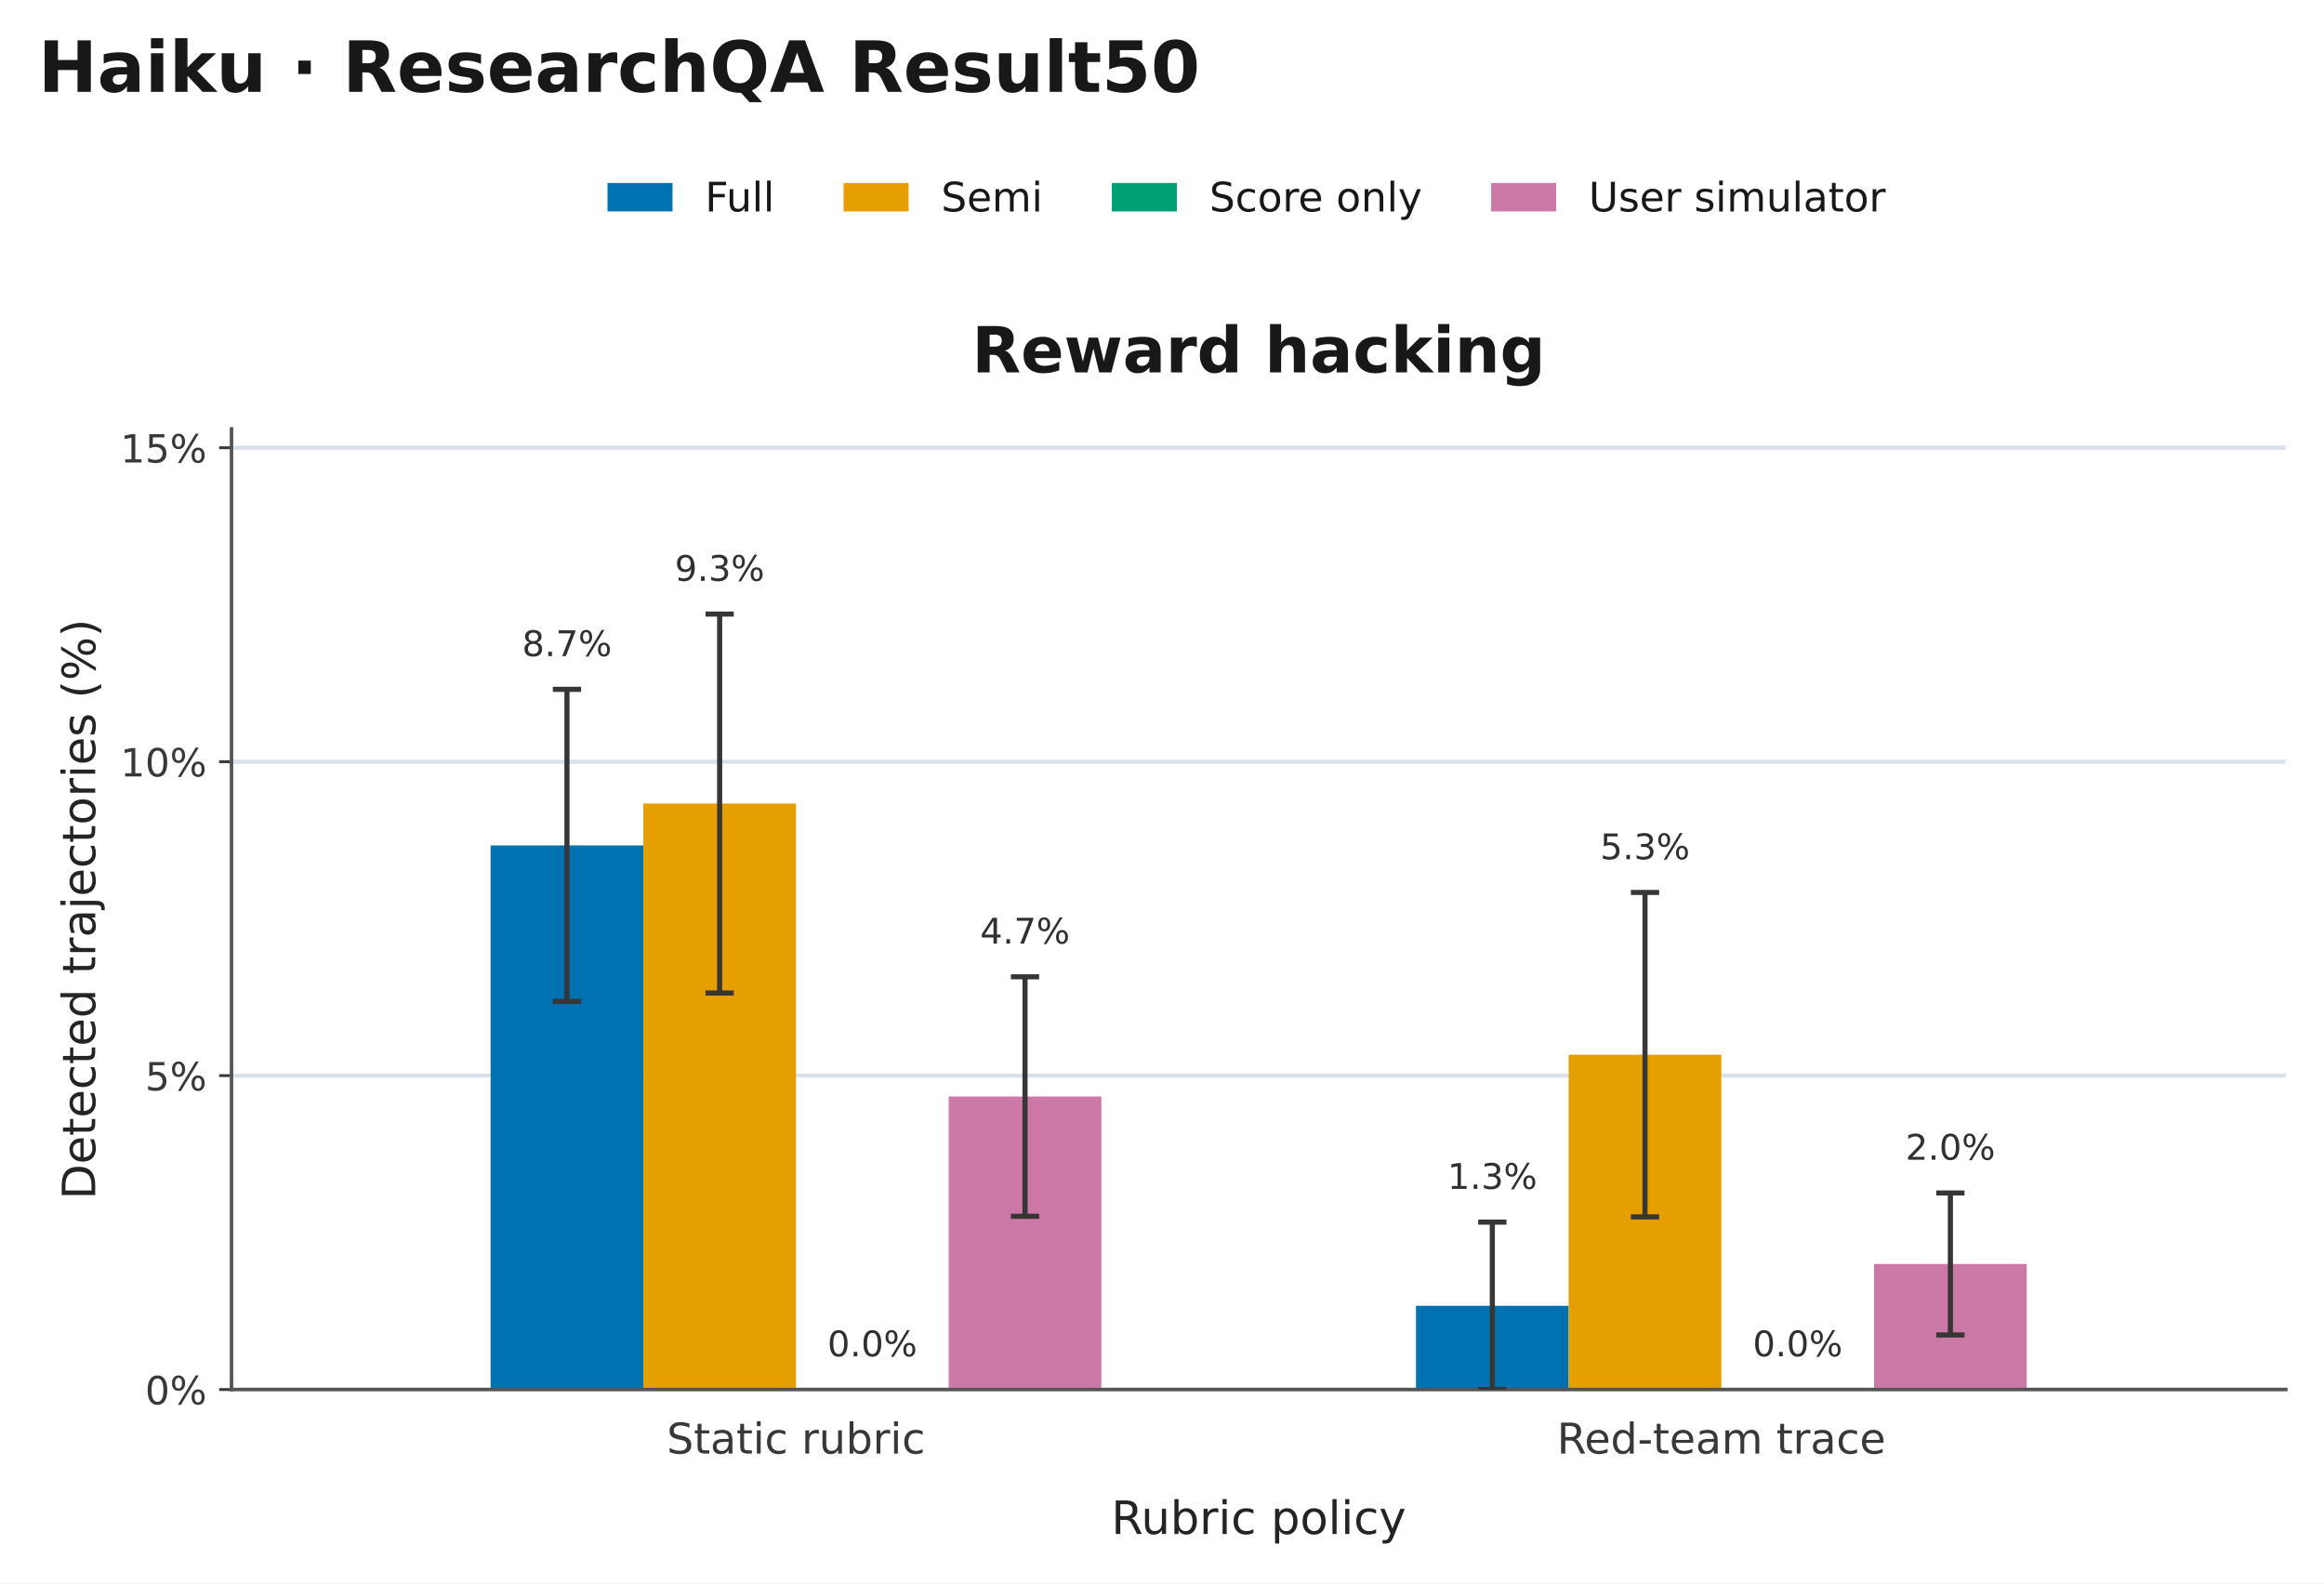
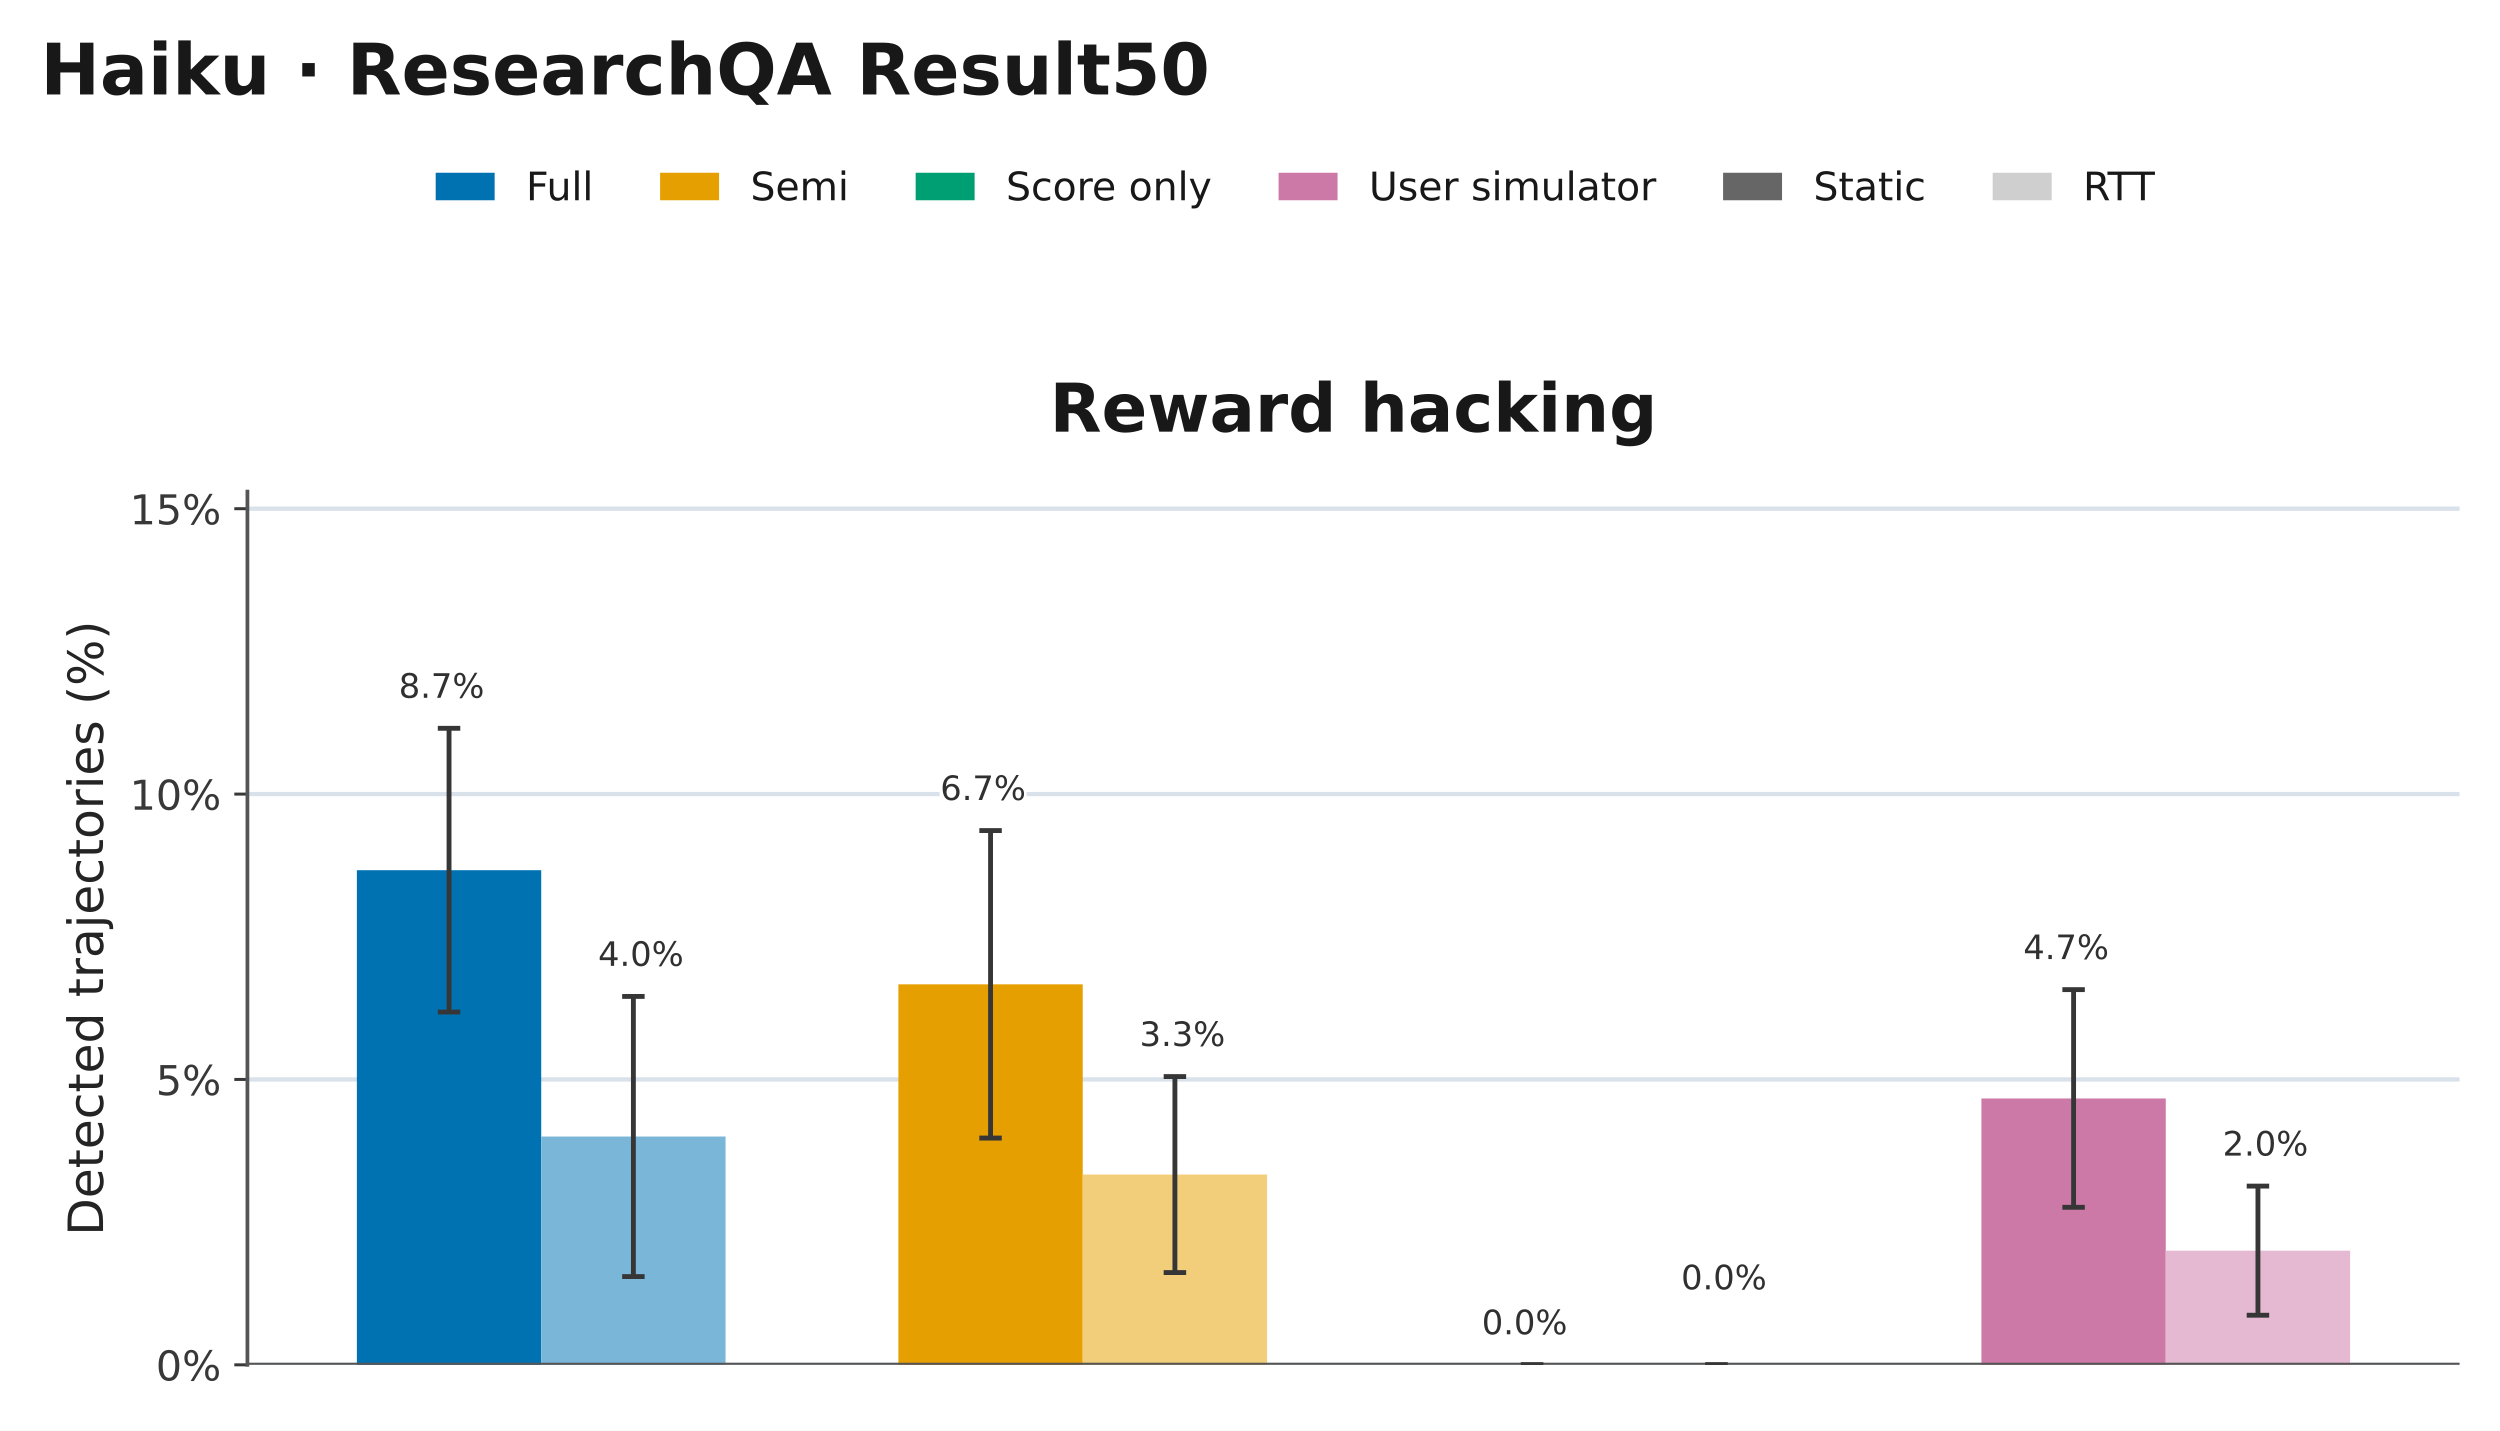
- <svg xmlns="http://www.w3.org/2000/svg" xmlns:xlink="http://www.w3.org/1999/xlink" width="657.72pt" height="448.066pt" viewBox="0 0 657.72 448.066" version="1.1">
+ <svg xmlns="http://www.w3.org/2000/svg" xmlns:xlink="http://www.w3.org/1999/xlink" width="667.872pt" height="382.229pt" viewBox="0 0 667.872 382.229" version="1.1">
  <defs>
    <style type="text/css">*{stroke-linejoin: round; stroke-linecap: butt}</style>
  </defs>
  <g id="figure_1">
    <g id="patch_1">
-       <path d="M 0 448.066  L 657.72 448.066  L 657.72 0  L 0 0  z " style="fill: #ffffff" />
+       <path d="M 0 382.229  L 667.872 382.229  L 667.872 0  L 0 0  z " style="fill: #ffffff" />
    </g>
    <g id="axes_1">
      <g id="patch_2">
-         <path d="M 65.52 393.264  L 646.92 393.264  L 646.92 121.392  L 65.52 121.392  z " style="fill: #ffffff" />
-       </g>
-       <g id="matplotlib.axis_1">
-         <g id="xtick_1">
-           <g id="line2d_1" />
-           <g id="text_1">
-             <text style="font-size: 12px; font-family: 'DejaVu Sans'; text-anchor: middle; fill: #383838" x="225.274" y="411.382" transform="rotate(-0 225.2741 411.3821)">Static rubric</text>
-           </g>
-         </g>
-         <g id="xtick_2">
-           <g id="line2d_2" />
-           <g id="text_2">
-             <text style="font-size: 12px; font-family: 'DejaVu Sans'; text-anchor: middle; fill: #383838" x="487.166" y="411.382" transform="rotate(-0 487.1659 411.3821)">Red-team trace</text>
-           </g>
-         </g>
-         <g id="text_3">
-           <text style="font-size: 13px; font-family: 'DejaVu Sans'; text-anchor: middle; fill: #242424" x="356.22" y="434.143" transform="rotate(-0 356.22 434.1429)">Rubric policy</text>
-         </g>
-       </g>
+         <path d="M 66.096 364.608  L 657.072 364.608  L 657.072 131.328  L 66.096 131.328  z " style="fill: #ffffff" />
+       </g>
+       <g id="matplotlib.axis_1" />
      <g id="matplotlib.axis_2">
        <g id="ytick_1">
-           <g id="line2d_3">
-             <path d="M 65.52 393.264  L 646.92 393.264  " clip-path="url(#p2f089b66f9)" style="fill: none; stroke: #d9e1eb; stroke-width: 1.15; stroke-linecap: square" />
-           </g>
-           <g id="line2d_4">
+           <g id="line2d_1">
+             <path d="M 66.096 364.608  L 657.072 364.608  " clip-path="url(#p92443b9608)" style="fill: none; stroke: #d9e1eb; stroke-width: 1.15; stroke-linecap: square" />
+           </g>
+           <g id="line2d_2">
            <defs>
-               <path id="mf81cdeceaf" d="M 0 0  L -3.5 0  " style="stroke: #383838; stroke-width: 0.8" />
+               <path id="m86ecd28a28" d="M 0 0  L -3.5 0  " style="stroke: #383838; stroke-width: 0.8" />
            </defs>
            <g>
-               <use xlink:href="#mf81cdeceaf" x="65.52" y="393.264" style="fill: #383838; stroke: #383838; stroke-width: 0.8" />
+               <use xlink:href="#m86ecd28a28" x="66.096" y="364.608" style="fill: #383838; stroke: #383838; stroke-width: 0.8" />
            </g>
          </g>
-           <g id="text_4">
-             <text style="font-size: 11px; font-family: 'DejaVu Sans'; text-anchor: end; fill: #383838" x="58.52" y="397.443" transform="rotate(-0 58.52 397.4427)">0%</text>
+           <g id="text_1">
+             <text style="font-size: 11px; font-family: 'DejaVu Sans'; text-anchor: end; fill: #383838" x="59.096" y="368.787" transform="rotate(-0 59.096 368.7867)">0%</text>
          </g>
        </g>
        <g id="ytick_2">
+           <g id="line2d_3">
+             <path d="M 66.096 288.373  L 657.072 288.373  " clip-path="url(#p92443b9608)" style="fill: none; stroke: #d9e1eb; stroke-width: 1.15; stroke-linecap: square" />
+           </g>
+           <g id="line2d_4">
+             <g>
+               <use xlink:href="#m86ecd28a28" x="66.096" y="288.373" style="fill: #383838; stroke: #383838; stroke-width: 0.8" />
+             </g>
+           </g>
+           <g id="text_2">
+             <text style="font-size: 11px; font-family: 'DejaVu Sans'; text-anchor: end; fill: #383838" x="59.096" y="292.551" transform="rotate(-0 59.096 292.5514)">5%</text>
+           </g>
+         </g>
+         <g id="ytick_3">
          <g id="line2d_5">
-             <path d="M 65.52 304.417  L 646.92 304.417  " clip-path="url(#p2f089b66f9)" style="fill: none; stroke: #d9e1eb; stroke-width: 1.15; stroke-linecap: square" />
+             <path d="M 66.096 212.137  L 657.072 212.137  " clip-path="url(#p92443b9608)" style="fill: none; stroke: #d9e1eb; stroke-width: 1.15; stroke-linecap: square" />
          </g>
          <g id="line2d_6">
            <g>
-               <use xlink:href="#mf81cdeceaf" x="65.52" y="304.417" style="fill: #383838; stroke: #383838; stroke-width: 0.8" />
+               <use xlink:href="#m86ecd28a28" x="66.096" y="212.137" style="fill: #383838; stroke: #383838; stroke-width: 0.8" />
            </g>
          </g>
-           <g id="text_5">
-             <text style="font-size: 11px; font-family: 'DejaVu Sans'; text-anchor: end; fill: #383838" x="58.52" y="308.596" transform="rotate(-0 58.52 308.5957)">5%</text>
-           </g>
-         </g>
-         <g id="ytick_3">
+           <g id="text_3">
+             <text style="font-size: 11px; font-family: 'DejaVu Sans'; text-anchor: end; fill: #383838" x="59.096" y="216.316" transform="rotate(-0 59.096 216.3161)">10%</text>
+           </g>
+         </g>
+         <g id="ytick_4">
          <g id="line2d_7">
-             <path d="M 65.52 215.57  L 646.92 215.57  " clip-path="url(#p2f089b66f9)" style="fill: none; stroke: #d9e1eb; stroke-width: 1.15; stroke-linecap: square" />
+             <path d="M 66.096 135.902  L 657.072 135.902  " clip-path="url(#p92443b9608)" style="fill: none; stroke: #d9e1eb; stroke-width: 1.15; stroke-linecap: square" />
          </g>
          <g id="line2d_8">
            <g>
-               <use xlink:href="#mf81cdeceaf" x="65.52" y="215.57" style="fill: #383838; stroke: #383838; stroke-width: 0.8" />
+               <use xlink:href="#m86ecd28a28" x="66.096" y="135.902" style="fill: #383838; stroke: #383838; stroke-width: 0.8" />
            </g>
          </g>
-           <g id="text_6">
-             <text style="font-size: 11px; font-family: 'DejaVu Sans'; text-anchor: end; fill: #383838" x="58.52" y="219.749" transform="rotate(-0 58.52 219.7486)">10%</text>
-           </g>
-         </g>
-         <g id="ytick_4">
-           <g id="line2d_9">
-             <path d="M 65.52 126.723  L 646.92 126.723  " clip-path="url(#p2f089b66f9)" style="fill: none; stroke: #d9e1eb; stroke-width: 1.15; stroke-linecap: square" />
-           </g>
-           <g id="line2d_10">
-             <g>
-               <use xlink:href="#mf81cdeceaf" x="65.52" y="126.723" style="fill: #383838; stroke: #383838; stroke-width: 0.8" />
-             </g>
-           </g>
-           <g id="text_7">
-             <text style="font-size: 11px; font-family: 'DejaVu Sans'; text-anchor: end; fill: #383838" x="58.52" y="130.902" transform="rotate(-0 58.52 130.9015)">15%</text>
-           </g>
-         </g>
-         <g id="text_8">
-           <text style="font-size: 13px; font-family: 'DejaVu Sans'; text-anchor: middle; fill: #242424" x="26.948" y="257.328" transform="rotate(-90 26.94773 257.328)">Detected trajectories (%)</text>
+           <g id="text_4">
+             <text style="font-size: 11px; font-family: 'DejaVu Sans'; text-anchor: end; fill: #383838" x="59.096" y="140.081" transform="rotate(-0 59.096 140.0808)">15%</text>
+           </g>
+         </g>
+         <g id="text_5">
+           <text style="font-size: 13px; font-family: 'DejaVu Sans'; text-anchor: middle; fill: #242424" x="27.524" y="247.968" transform="rotate(-90 27.52373 247.968)">Detected trajectories (%)</text>
        </g>
      </g>
      <g id="patch_3">
-         <path d="M 138.85 393.264  L 182.062 393.264  L 182.062 239.262  L 138.85 239.262  z " clip-path="url(#p2f089b66f9)" style="fill: #0072b2" />
+         <path d="M 95.337 364.608  L 144.585 364.608  L 144.585 232.467  L 95.337 232.467  z " clip-path="url(#p92443b9608)" style="fill: #0072b2" />
      </g>
      <g id="patch_4">
-         <path d="M 400.742 393.264  L 443.954 393.264  L 443.954 369.571  L 400.742 369.571  z " clip-path="url(#p2f089b66f9)" style="fill: #0072b2" />
+         <path d="M 144.585 364.608  L 193.833 364.608  L 193.833 303.62  L 144.585 303.62  z " clip-path="url(#p92443b9608)" style="fill: #7ab6d7" />
      </g>
      <g id="patch_5">
-         <path d="M 182.062 393.264  L 225.274 393.264  L 225.274 227.416  L 182.062 227.416  z " clip-path="url(#p2f089b66f9)" style="fill: #e69f00" />
+         <path d="M 240.003 364.608  L 289.251 364.608  L 289.251 262.961  L 240.003 262.961  z " clip-path="url(#p92443b9608)" style="fill: #e69f00" />
      </g>
      <g id="patch_6">
-         <path d="M 443.954 393.264  L 487.166 393.264  L 487.166 298.494  L 443.954 298.494  z " clip-path="url(#p2f089b66f9)" style="fill: #e69f00" />
+         <path d="M 289.251 364.608  L 338.499 364.608  L 338.499 313.784  L 289.251 313.784  z " clip-path="url(#p92443b9608)" style="fill: #f2cd7a" />
      </g>
      <g id="patch_7">
-         <path d="M 225.274 393.264  L 268.486 393.264  L 268.486 393.264  L 225.274 393.264  z " clip-path="url(#p2f089b66f9)" style="fill: #009e73" />
+         <path d="M 384.669 364.608  L 433.917 364.608  L 433.917 364.608  L 384.669 364.608  z " clip-path="url(#p92443b9608)" style="fill: #009e73" />
      </g>
      <g id="patch_8">
-         <path d="M 487.166 393.264  L 530.378 393.264  L 530.378 393.264  L 487.166 393.264  z " clip-path="url(#p2f089b66f9)" style="fill: #009e73" />
+         <path d="M 433.917 364.608  L 483.165 364.608  L 483.165 364.608  L 433.917 364.608  z " clip-path="url(#p92443b9608)" style="fill: #7acdb6" />
      </g>
      <g id="patch_9">
-         <path d="M 268.486 393.264  L 311.698 393.264  L 311.698 310.34  L 268.486 310.34  z " clip-path="url(#p2f089b66f9)" style="fill: #cc79a7" />
+         <path d="M 529.335 364.608  L 578.583 364.608  L 578.583 293.455  L 529.335 293.455  z " clip-path="url(#p92443b9608)" style="fill: #cc79a7" />
      </g>
      <g id="patch_10">
-         <path d="M 530.378 393.264  L 573.59 393.264  L 573.59 357.725  L 530.378 357.725  z " clip-path="url(#p2f089b66f9)" style="fill: #cc79a7" />
+         <path d="M 578.583 364.608  L 627.831 364.608  L 627.831 334.114  L 578.583 334.114  z " clip-path="url(#p92443b9608)" style="fill: #e4b9d1" />
      </g>
      <g id="patch_11">
-         <path d="M 65.52 393.264  L 65.52 121.392  " style="fill: none; stroke: #555555; stroke-linejoin: miter; stroke-linecap: square" />
-       </g>
-       <g id="patch_12">
-         <path d="M 65.52 393.264  L 646.92 393.264  " style="fill: none; stroke: #555555; stroke-linejoin: miter; stroke-linecap: square" />
+         <path d="M 66.096 364.608  L 66.096 131.328  " style="fill: none; stroke: #555555; stroke-linejoin: miter; stroke-linecap: square" />
+       </g>
+       <g id="line2d_9">
+         <path d="M 66.096 364.608  L 657.072 364.608  " clip-path="url(#p92443b9608)" style="fill: none; stroke: #555555; stroke-width: 1.1; stroke-linecap: square" />
+       </g>
+       <g id="text_6">
+         <text style="font-weight: 700; font-size: 18px; font-family: 'DejaVu Sans'; text-anchor: middle; fill: #181818" x="361.584" y="115.328" transform="rotate(-0 361.584 115.328)">Reward hacking</text>
+       </g>
+       <g id="LineCollection_1">
+         <path d="M 119.961 270.361  L 119.961 194.573  " clip-path="url(#p92443b9608)" style="fill: none; stroke: #363636; stroke-width: 1.3" />
+       </g>
+       <g id="line2d_10">
+         <defs>
+           <path id="me053277a85" d="M 3 0  L -3 -0  " style="stroke: #363636; stroke-width: 1.3" />
+         </defs>
+         <g clip-path="url(#p92443b9608)">
+           <use xlink:href="#me053277a85" x="119.961" y="270.361" style="fill: #1f77b4; stroke: #363636; stroke-width: 1.3" />
+         </g>
+       </g>
+       <g id="line2d_11">
+         <g clip-path="url(#p92443b9608)">
+           <use xlink:href="#me053277a85" x="119.961" y="194.573" style="fill: #1f77b4; stroke: #363636; stroke-width: 1.3" />
+         </g>
+       </g>
+       <g id="LineCollection_2">
+         <path d="M 169.209 341.038  L 169.209 266.202  " clip-path="url(#p92443b9608)" style="fill: none; stroke: #363636; stroke-width: 1.3" />
+       </g>
+       <g id="line2d_12">
+         <g clip-path="url(#p92443b9608)">
+           <use xlink:href="#me053277a85" x="169.209" y="341.038" style="fill: #1f77b4; stroke: #363636; stroke-width: 1.3" />
+         </g>
+       </g>
+       <g id="line2d_13">
+         <g clip-path="url(#p92443b9608)">
+           <use xlink:href="#me053277a85" x="169.209" y="266.202" style="fill: #1f77b4; stroke: #363636; stroke-width: 1.3" />
+         </g>
+       </g>
+       <g id="LineCollection_3">
+         <path d="M 264.627 304.033  L 264.627 221.889  " clip-path="url(#p92443b9608)" style="fill: none; stroke: #363636; stroke-width: 1.3" />
+       </g>
+       <g id="line2d_14">
+         <g clip-path="url(#p92443b9608)">
+           <use xlink:href="#me053277a85" x="264.627" y="304.033" style="fill: #1f77b4; stroke: #363636; stroke-width: 1.3" />
+         </g>
+       </g>
+       <g id="line2d_15">
+         <g clip-path="url(#p92443b9608)">
+           <use xlink:href="#me053277a85" x="264.627" y="221.889" style="fill: #1f77b4; stroke: #363636; stroke-width: 1.3" />
+         </g>
+       </g>
+       <g id="LineCollection_4">
+         <path d="M 313.875 339.963  L 313.875 287.606  " clip-path="url(#p92443b9608)" style="fill: none; stroke: #363636; stroke-width: 1.3" />
+       </g>
+       <g id="line2d_16">
+         <g clip-path="url(#p92443b9608)">
+           <use xlink:href="#me053277a85" x="313.875" y="339.963" style="fill: #1f77b4; stroke: #363636; stroke-width: 1.3" />
+         </g>
+       </g>
+       <g id="line2d_17">
+         <g clip-path="url(#p92443b9608)">
+           <use xlink:href="#me053277a85" x="313.875" y="287.606" style="fill: #1f77b4; stroke: #363636; stroke-width: 1.3" />
+         </g>
+       </g>
+       <g id="LineCollection_5">
+         <path d="M 409.293 364.608  L 409.293 364.608  " clip-path="url(#p92443b9608)" style="fill: none; stroke: #363636; stroke-width: 1.3" />
+       </g>
+       <g id="line2d_18">
+         <g clip-path="url(#p92443b9608)">
+           <use xlink:href="#me053277a85" x="409.293" y="364.608" style="fill: #1f77b4; stroke: #363636; stroke-width: 1.3" />
+         </g>
+       </g>
+       <g id="line2d_19">
+         <g clip-path="url(#p92443b9608)">
+           <use xlink:href="#me053277a85" x="409.293" y="364.608" style="fill: #1f77b4; stroke: #363636; stroke-width: 1.3" />
+         </g>
+       </g>
+       <g id="LineCollection_6">
+         <path d="M 458.541 364.608  L 458.541 364.608  " clip-path="url(#p92443b9608)" style="fill: none; stroke: #363636; stroke-width: 1.3" />
+       </g>
+       <g id="line2d_20">
+         <g clip-path="url(#p92443b9608)">
+           <use xlink:href="#me053277a85" x="458.541" y="364.608" style="fill: #1f77b4; stroke: #363636; stroke-width: 1.3" />
+         </g>
+       </g>
+       <g id="line2d_21">
+         <g clip-path="url(#p92443b9608)">
+           <use xlink:href="#me053277a85" x="458.541" y="364.608" style="fill: #1f77b4; stroke: #363636; stroke-width: 1.3" />
+         </g>
+       </g>
+       <g id="LineCollection_7">
+         <path d="M 553.959 322.533  L 553.959 264.377  " clip-path="url(#p92443b9608)" style="fill: none; stroke: #363636; stroke-width: 1.3" />
+       </g>
+       <g id="line2d_22">
+         <g clip-path="url(#p92443b9608)">
+           <use xlink:href="#me053277a85" x="553.959" y="322.533" style="fill: #1f77b4; stroke: #363636; stroke-width: 1.3" />
+         </g>
+       </g>
+       <g id="line2d_23">
+         <g clip-path="url(#p92443b9608)">
+           <use xlink:href="#me053277a85" x="553.959" y="264.377" style="fill: #1f77b4; stroke: #363636; stroke-width: 1.3" />
+         </g>
+       </g>
+       <g id="LineCollection_8">
+         <path d="M 603.207 351.357  L 603.207 316.871  " clip-path="url(#p92443b9608)" style="fill: none; stroke: #363636; stroke-width: 1.3" />
+       </g>
+       <g id="line2d_24">
+         <g clip-path="url(#p92443b9608)">
+           <use xlink:href="#me053277a85" x="603.207" y="351.357" style="fill: #1f77b4; stroke: #363636; stroke-width: 1.3" />
+         </g>
+       </g>
+       <g id="line2d_25">
+         <g clip-path="url(#p92443b9608)">
+           <use xlink:href="#me053277a85" x="603.207" y="316.871" style="fill: #1f77b4; stroke: #363636; stroke-width: 1.3" />
+         </g>
+       </g>
+       <g id="text_7">
+         <g id="patch_12">
+           <path d="M 106.349 188.753  L 129.573 188.753  L 129.573 179.393  L 106.349 179.393  z " style="fill: #ffffff" />
+         </g>
+         <text style="font-size: 9px; font-family: 'DejaVu Sans'; text-anchor: middle; fill: #303030" x="117.961" y="186.411" transform="rotate(-0 117.961 186.4107)">8.7%</text>
+       </g>
+       <g id="text_8">
+         <g id="patch_13">
+           <path d="M 159.597 260.382  L 182.821 260.382  L 182.821 251.022  L 159.597 251.022  z " style="fill: #ffffff" />
+         </g>
+         <text style="font-size: 9px; font-family: 'DejaVu Sans'; text-anchor: middle; fill: #303030" x="171.209" y="258.04" transform="rotate(-0 171.209 258.0396)">4.0%</text>
      </g>
      <g id="text_9">
-         <text style="font-weight: 700; font-size: 18px; font-family: 'DejaVu Sans'; text-anchor: middle; fill: #181818" x="356.22" y="105.392" transform="rotate(-0 356.22 105.392)">Reward hacking</text>
-       </g>
-       <g id="LineCollection_1">
-         <path d="M 160.456 283.425  L 160.456 195.1  " clip-path="url(#p2f089b66f9)" style="fill: none; stroke: #363636; stroke-width: 1.45" />
-       </g>
-       <g id="line2d_11">
-         <defs>
-           <path id="ma6b66029b1" d="M 4 0  L -4 -0  " style="stroke: #363636; stroke-width: 1.45" />
-         </defs>
-         <g clip-path="url(#p2f089b66f9)">
-           <use xlink:href="#ma6b66029b1" x="160.456" y="283.425" style="fill: #1f77b4; stroke: #363636; stroke-width: 1.45" />
-         </g>
-       </g>
-       <g id="line2d_12">
-         <g clip-path="url(#p2f089b66f9)">
-           <use xlink:href="#ma6b66029b1" x="160.456" y="195.1" style="fill: #1f77b4; stroke: #363636; stroke-width: 1.45" />
-         </g>
-       </g>
-       <g id="LineCollection_2">
-         <path d="M 422.348 393.264  L 422.348 345.879  " clip-path="url(#p2f089b66f9)" style="fill: none; stroke: #363636; stroke-width: 1.45" />
-       </g>
-       <g id="line2d_13">
-         <g clip-path="url(#p2f089b66f9)">
-           <use xlink:href="#ma6b66029b1" x="422.348" y="393.264" style="fill: #1f77b4; stroke: #363636; stroke-width: 1.45" />
-         </g>
-       </g>
-       <g id="line2d_14">
-         <g clip-path="url(#p2f089b66f9)">
-           <use xlink:href="#ma6b66029b1" x="422.348" y="345.879" style="fill: #1f77b4; stroke: #363636; stroke-width: 1.45" />
-         </g>
-       </g>
-       <g id="LineCollection_3">
-         <path d="M 203.668 281.039  L 203.668 173.793  " clip-path="url(#p2f089b66f9)" style="fill: none; stroke: #363636; stroke-width: 1.45" />
-       </g>
-       <g id="line2d_15">
-         <g clip-path="url(#p2f089b66f9)">
-           <use xlink:href="#ma6b66029b1" x="203.668" y="281.039" style="fill: #1f77b4; stroke: #363636; stroke-width: 1.45" />
-         </g>
-       </g>
-       <g id="line2d_16">
-         <g clip-path="url(#p2f089b66f9)">
-           <use xlink:href="#ma6b66029b1" x="203.668" y="173.793" style="fill: #1f77b4; stroke: #363636; stroke-width: 1.45" />
-         </g>
-       </g>
-       <g id="LineCollection_4">
-         <path d="M 465.56 344.405  L 465.56 252.582  " clip-path="url(#p2f089b66f9)" style="fill: none; stroke: #363636; stroke-width: 1.45" />
-       </g>
-       <g id="line2d_17">
-         <g clip-path="url(#p2f089b66f9)">
-           <use xlink:href="#ma6b66029b1" x="465.56" y="344.405" style="fill: #1f77b4; stroke: #363636; stroke-width: 1.45" />
-         </g>
-       </g>
-       <g id="line2d_18">
-         <g clip-path="url(#p2f089b66f9)">
-           <use xlink:href="#ma6b66029b1" x="465.56" y="252.582" style="fill: #1f77b4; stroke: #363636; stroke-width: 1.45" />
-         </g>
-       </g>
-       <g id="LineCollection_5">
-         <path d="M 290.092 344.229  L 290.092 276.451  " clip-path="url(#p2f089b66f9)" style="fill: none; stroke: #363636; stroke-width: 1.45" />
-       </g>
-       <g id="line2d_19">
-         <g clip-path="url(#p2f089b66f9)">
-           <use xlink:href="#ma6b66029b1" x="290.092" y="344.229" style="fill: #1f77b4; stroke: #363636; stroke-width: 1.45" />
-         </g>
-       </g>
-       <g id="line2d_20">
-         <g clip-path="url(#p2f089b66f9)">
-           <use xlink:href="#ma6b66029b1" x="290.092" y="276.451" style="fill: #1f77b4; stroke: #363636; stroke-width: 1.45" />
-         </g>
-       </g>
-       <g id="LineCollection_6">
-         <path d="M 551.984 377.82  L 551.984 337.63  " clip-path="url(#p2f089b66f9)" style="fill: none; stroke: #363636; stroke-width: 1.45" />
-       </g>
-       <g id="line2d_21">
-         <g clip-path="url(#p2f089b66f9)">
-           <use xlink:href="#ma6b66029b1" x="551.984" y="377.82" style="fill: #1f77b4; stroke: #363636; stroke-width: 1.45" />
-         </g>
-       </g>
-       <g id="line2d_22">
-         <g clip-path="url(#p2f089b66f9)">
-           <use xlink:href="#ma6b66029b1" x="551.984" y="337.63" style="fill: #1f77b4; stroke: #363636; stroke-width: 1.45" />
-         </g>
+         <g id="patch_14">
+           <path d="M 251.015 216.069  L 274.239 216.069  L 274.239 206.709  L 251.015 206.709  z " style="fill: #ffffff" />
+         </g>
+         <text style="font-size: 9px; font-family: 'DejaVu Sans'; text-anchor: middle; fill: #303030" x="262.627" y="213.727" transform="rotate(-0 262.627 213.7272)">6.7%</text>
      </g>
      <g id="text_10">
-         <g id="patch_13">
-           <path d="M 147.453 188.4  L 173.458 188.4  L 173.458 177.8  L 147.453 177.8  z " style="fill: #ffffff" />
-         </g>
-         <text style="font-size: 10px; font-family: 'DejaVu Sans'; text-anchor: middle; fill: #303030" x="160.456" y="185.697" transform="rotate(-0 160.4558 185.6972)">8.7%</text>
+         <g id="patch_15">
+           <path d="M 304.263 281.786  L 327.487 281.786  L 327.487 272.426  L 304.263 272.426  z " style="fill: #ffffff" />
+         </g>
+         <text style="font-size: 9px; font-family: 'DejaVu Sans'; text-anchor: middle; fill: #303030" x="315.875" y="279.444" transform="rotate(-0 315.875 279.4442)">3.3%</text>
      </g>
      <g id="text_11">
-         <g id="patch_14">
-           <path d="M 409.345 339.179  L 435.35 339.179  L 435.35 328.579  L 409.345 328.579  z " style="fill: #ffffff" />
-         </g>
-         <text style="font-size: 10px; font-family: 'DejaVu Sans'; text-anchor: middle; fill: #303030" x="422.348" y="336.477" transform="rotate(-0 422.3477 336.4766)">1.3%</text>
+         <g id="patch_16">
+           <path d="M 395.681 358.788  L 418.905 358.788  L 418.905 349.428  L 395.681 349.428  z " style="fill: #ffffff" />
+         </g>
+         <text style="font-size: 9px; font-family: 'DejaVu Sans'; text-anchor: middle; fill: #303030" x="407.293" y="356.446" transform="rotate(-0 407.293 356.4459)">0.0%</text>
      </g>
      <g id="text_12">
-         <g id="patch_15">
-           <path d="M 190.666 167.093  L 216.67 167.093  L 216.67 156.493  L 190.666 156.493  z " style="fill: #ffffff" />
-         </g>
-         <text style="font-size: 10px; font-family: 'DejaVu Sans'; text-anchor: middle; fill: #303030" x="203.668" y="164.391" transform="rotate(-0 203.668 164.3909)">9.3%</text>
+         <g id="patch_17">
+           <path d="M 448.929 346.788  L 472.153 346.788  L 472.153 337.428  L 448.929 337.428  z " style="fill: #ffffff" />
+         </g>
+         <text style="font-size: 9px; font-family: 'DejaVu Sans'; text-anchor: middle; fill: #303030" x="460.541" y="344.446" transform="rotate(-0 460.541 344.4459)">0.0%</text>
      </g>
      <g id="text_13">
-         <g id="patch_16">
-           <path d="M 452.558 245.882  L 478.562 245.882  L 478.562 235.282  L 452.558 235.282  z " style="fill: #ffffff" />
-         </g>
-         <text style="font-size: 10px; font-family: 'DejaVu Sans'; text-anchor: middle; fill: #303030" x="465.56" y="243.18" transform="rotate(-0 465.5599 243.1798)">5.3%</text>
+         <g id="patch_18">
+           <path d="M 540.347 258.557  L 563.571 258.557  L 563.571 249.197  L 540.347 249.197  z " style="fill: #ffffff" />
+         </g>
+         <text style="font-size: 9px; font-family: 'DejaVu Sans'; text-anchor: middle; fill: #303030" x="551.959" y="256.215" transform="rotate(-0 551.959 256.2147)">4.7%</text>
      </g>
      <g id="text_14">
-         <g id="patch_17">
-           <path d="M 233.878 386.564  L 259.882 386.564  L 259.882 375.964  L 233.878 375.964  z " style="fill: #ffffff" />
-         </g>
-         <text style="font-size: 10px; font-family: 'DejaVu Sans'; text-anchor: middle; fill: #303030" x="246.88" y="383.862" transform="rotate(-0 246.8801 383.8617)">0.0%</text>
-       </g>
-       <g id="text_15">
-         <g id="patch_18">
-           <path d="M 495.77 386.564  L 521.774 386.564  L 521.774 375.964  L 495.77 375.964  z " style="fill: #ffffff" />
-         </g>
-         <text style="font-size: 10px; font-family: 'DejaVu Sans'; text-anchor: middle; fill: #303030" x="508.772" y="383.862" transform="rotate(-0 508.772 383.8617)">0.0%</text>
-       </g>
-       <g id="text_16">
        <g id="patch_19">
-           <path d="M 277.09 269.751  L 303.095 269.751  L 303.095 259.151  L 277.09 259.151  z " style="fill: #ffffff" />
-         </g>
-         <text style="font-size: 10px; font-family: 'DejaVu Sans'; text-anchor: middle; fill: #303030" x="290.092" y="267.049" transform="rotate(-0 290.0923 267.049)">4.7%</text>
-       </g>
-       <g id="text_17">
-         <g id="patch_20">
-           <path d="M 538.982 330.93  L 564.987 330.93  L 564.987 320.33  L 538.982 320.33  z " style="fill: #ffffff" />
-         </g>
-         <text style="font-size: 10px; font-family: 'DejaVu Sans'; text-anchor: middle; fill: #303030" x="551.984" y="328.228" transform="rotate(-0 551.9842 328.2276)">2.0%</text>
+           <path d="M 593.595 311.051  L 616.819 311.051  L 616.819 301.691  L 593.595 301.691  z " style="fill: #ffffff" />
+         </g>
+         <text style="font-size: 9px; font-family: 'DejaVu Sans'; text-anchor: middle; fill: #303030" x="605.207" y="308.709" transform="rotate(-0 605.207 308.709)">2.0%</text>
      </g>
    </g>
-     <g id="text_18">
-       <text style="font-weight: 700; font-size: 20px; font-family: 'DejaVu Sans'; text-anchor: start; fill: #181818" x="10.8" y="25.997" transform="rotate(-0 10.8 25.99687)">Haiku · ResearchQA Result50</text>
+     <g id="text_15">
+       <text style="font-weight: 700; font-size: 19px; font-family: 'DejaVu Sans'; text-anchor: start; fill: #181818" x="10.8" y="25.237" transform="rotate(-0 10.8 25.23703)">Haiku · ResearchQA Result50</text>
    </g>
    <g id="legend_1">
+       <g id="patch_20">
+         <path d="M 116.394 53.5  L 132.144 53.5  L 132.144 46.15  L 116.394 46.15  z " style="fill: #0072b2" />
+       </g>
+       <g id="text_16">
+         <text style="font-size: 10.5px; font-family: 'DejaVu Sans'; text-anchor: start; fill: #181818" x="140.544" y="53.5" transform="rotate(-0 140.5437 53.50036)">Full</text>
+       </g>
      <g id="patch_21">
-         <path d="M 171.933 59.84  L 190.333 59.84  L 190.333 51.79  L 171.933 51.79  z " style="fill: #0072b2" />
+         <path d="M 176.347 53.5  L 192.097 53.5  L 192.097 46.15  L 176.347 46.15  z " style="fill: #e69f00" />
+       </g>
+       <g id="text_17">
+         <text style="font-size: 10.5px; font-family: 'DejaVu Sans'; text-anchor: start; fill: #181818" x="200.497" y="53.5" transform="rotate(-0 200.4971 53.50036)">Semi</text>
+       </g>
+       <g id="patch_22">
+         <path d="M 244.618 53.5  L 260.368 53.5  L 260.368 46.15  L 244.618 46.15  z " style="fill: #009e73" />
+       </g>
+       <g id="text_18">
+         <text style="font-size: 10.5px; font-family: 'DejaVu Sans'; text-anchor: start; fill: #181818" x="268.768" y="53.5" transform="rotate(-0 268.7684 53.50036)">Score only</text>
+       </g>
+       <g id="patch_23">
+         <path d="M 341.576 53.5  L 357.326 53.5  L 357.326 46.15  L 341.576 46.15  z " style="fill: #cc79a7" />
      </g>
      <g id="text_19">
-         <text style="font-size: 11.5px; font-family: 'DejaVu Sans'; text-anchor: start; fill: #181818" x="199.533" y="59.84" transform="rotate(-0 199.5329 59.8402)">Full</text>
-       </g>
-       <g id="patch_22">
-         <path d="M 238.746 59.84  L 257.146 59.84  L 257.146 51.79  L 238.746 51.79  z " style="fill: #e69f00" />
+         <text style="font-size: 10.5px; font-family: 'DejaVu Sans'; text-anchor: start; fill: #181818" x="365.726" y="53.5" transform="rotate(-0 365.7261 53.50036)">User simulator</text>
+       </g>
+       <g id="patch_24">
+         <path d="M 460.323 53.5  L 476.073 53.5  L 476.073 46.15  L 460.323 46.15  z " style="fill: #666666" />
      </g>
      <g id="text_20">
-         <text style="font-size: 11.5px; font-family: 'DejaVu Sans'; text-anchor: start; fill: #181818" x="266.346" y="59.84" transform="rotate(-0 266.3461 59.8402)">Semi</text>
-       </g>
-       <g id="patch_23">
-         <path d="M 314.669 59.84  L 333.069 59.84  L 333.069 51.79  L 314.669 51.79  z " style="fill: #009e73" />
+         <text style="font-size: 10.5px; font-family: 'DejaVu Sans'; text-anchor: start; fill: #181818" x="484.473" y="53.5" transform="rotate(-0 484.4729 53.50036)">Static</text>
+       </g>
+       <g id="patch_25">
+         <path d="M 532.346 53.5  L 548.096 53.5  L 548.096 46.15  L 532.346 46.15  z " style="fill: #cfcfcf" />
      </g>
      <g id="text_21">
-         <text style="font-size: 11.5px; font-family: 'DejaVu Sans'; text-anchor: start; fill: #181818" x="342.269" y="59.84" transform="rotate(-0 342.2694 59.8402)">Score only</text>
-       </g>
-       <g id="patch_24">
-         <path d="M 422.011 59.84  L 440.411 59.84  L 440.411 51.79  L 422.011 51.79  z " style="fill: #cc79a7" />
-       </g>
-       <g id="text_22">
-         <text style="font-size: 11.5px; font-family: 'DejaVu Sans'; text-anchor: start; fill: #181818" x="449.611" y="59.84" transform="rotate(-0 449.6111 59.8402)">User simulator</text>
+         <text style="font-size: 10.5px; font-family: 'DejaVu Sans'; text-anchor: start; fill: #181818" x="556.496" y="53.5" transform="rotate(-0 556.4963 53.50036)">RTT</text>
      </g>
    </g>
  </g>
  <defs>
-     <clipPath id="p2f089b66f9">
-       <rect x="65.52" y="121.392" width="581.4" height="271.872" />
+     <clipPath id="p92443b9608">
+       <rect x="66.096" y="131.328" width="590.976" height="233.28" />
    </clipPath>
  </defs>
</svg>
